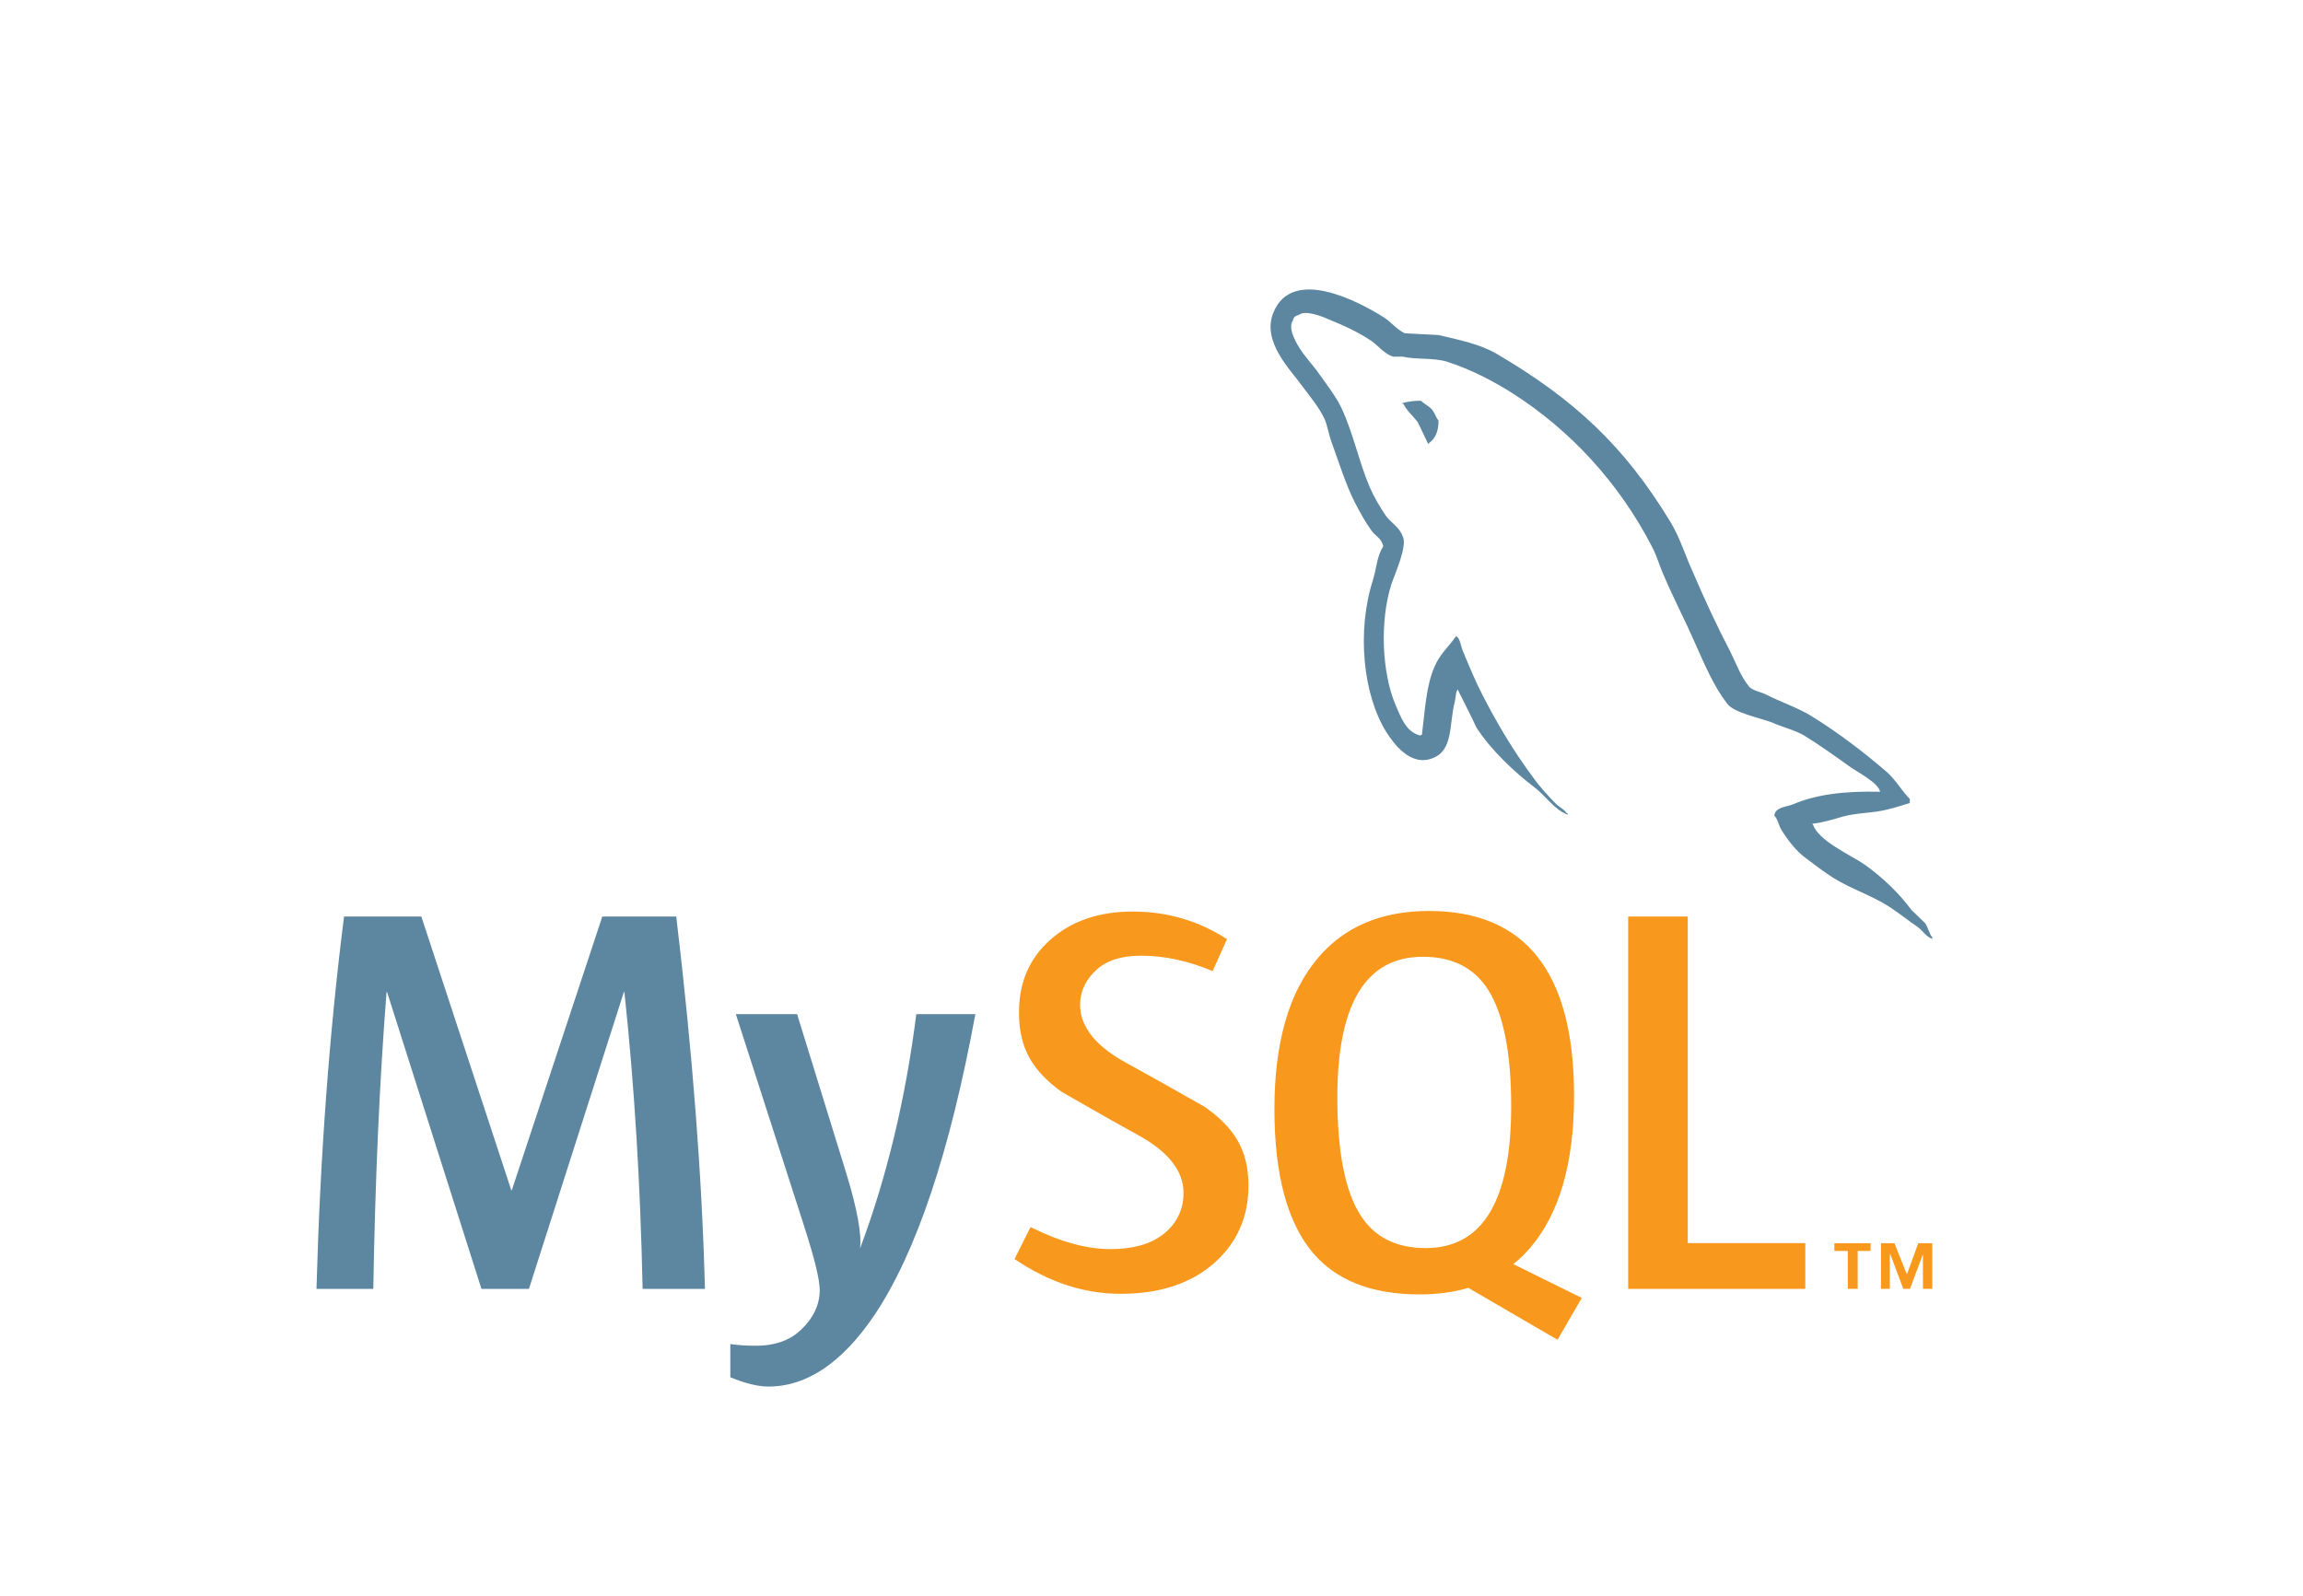
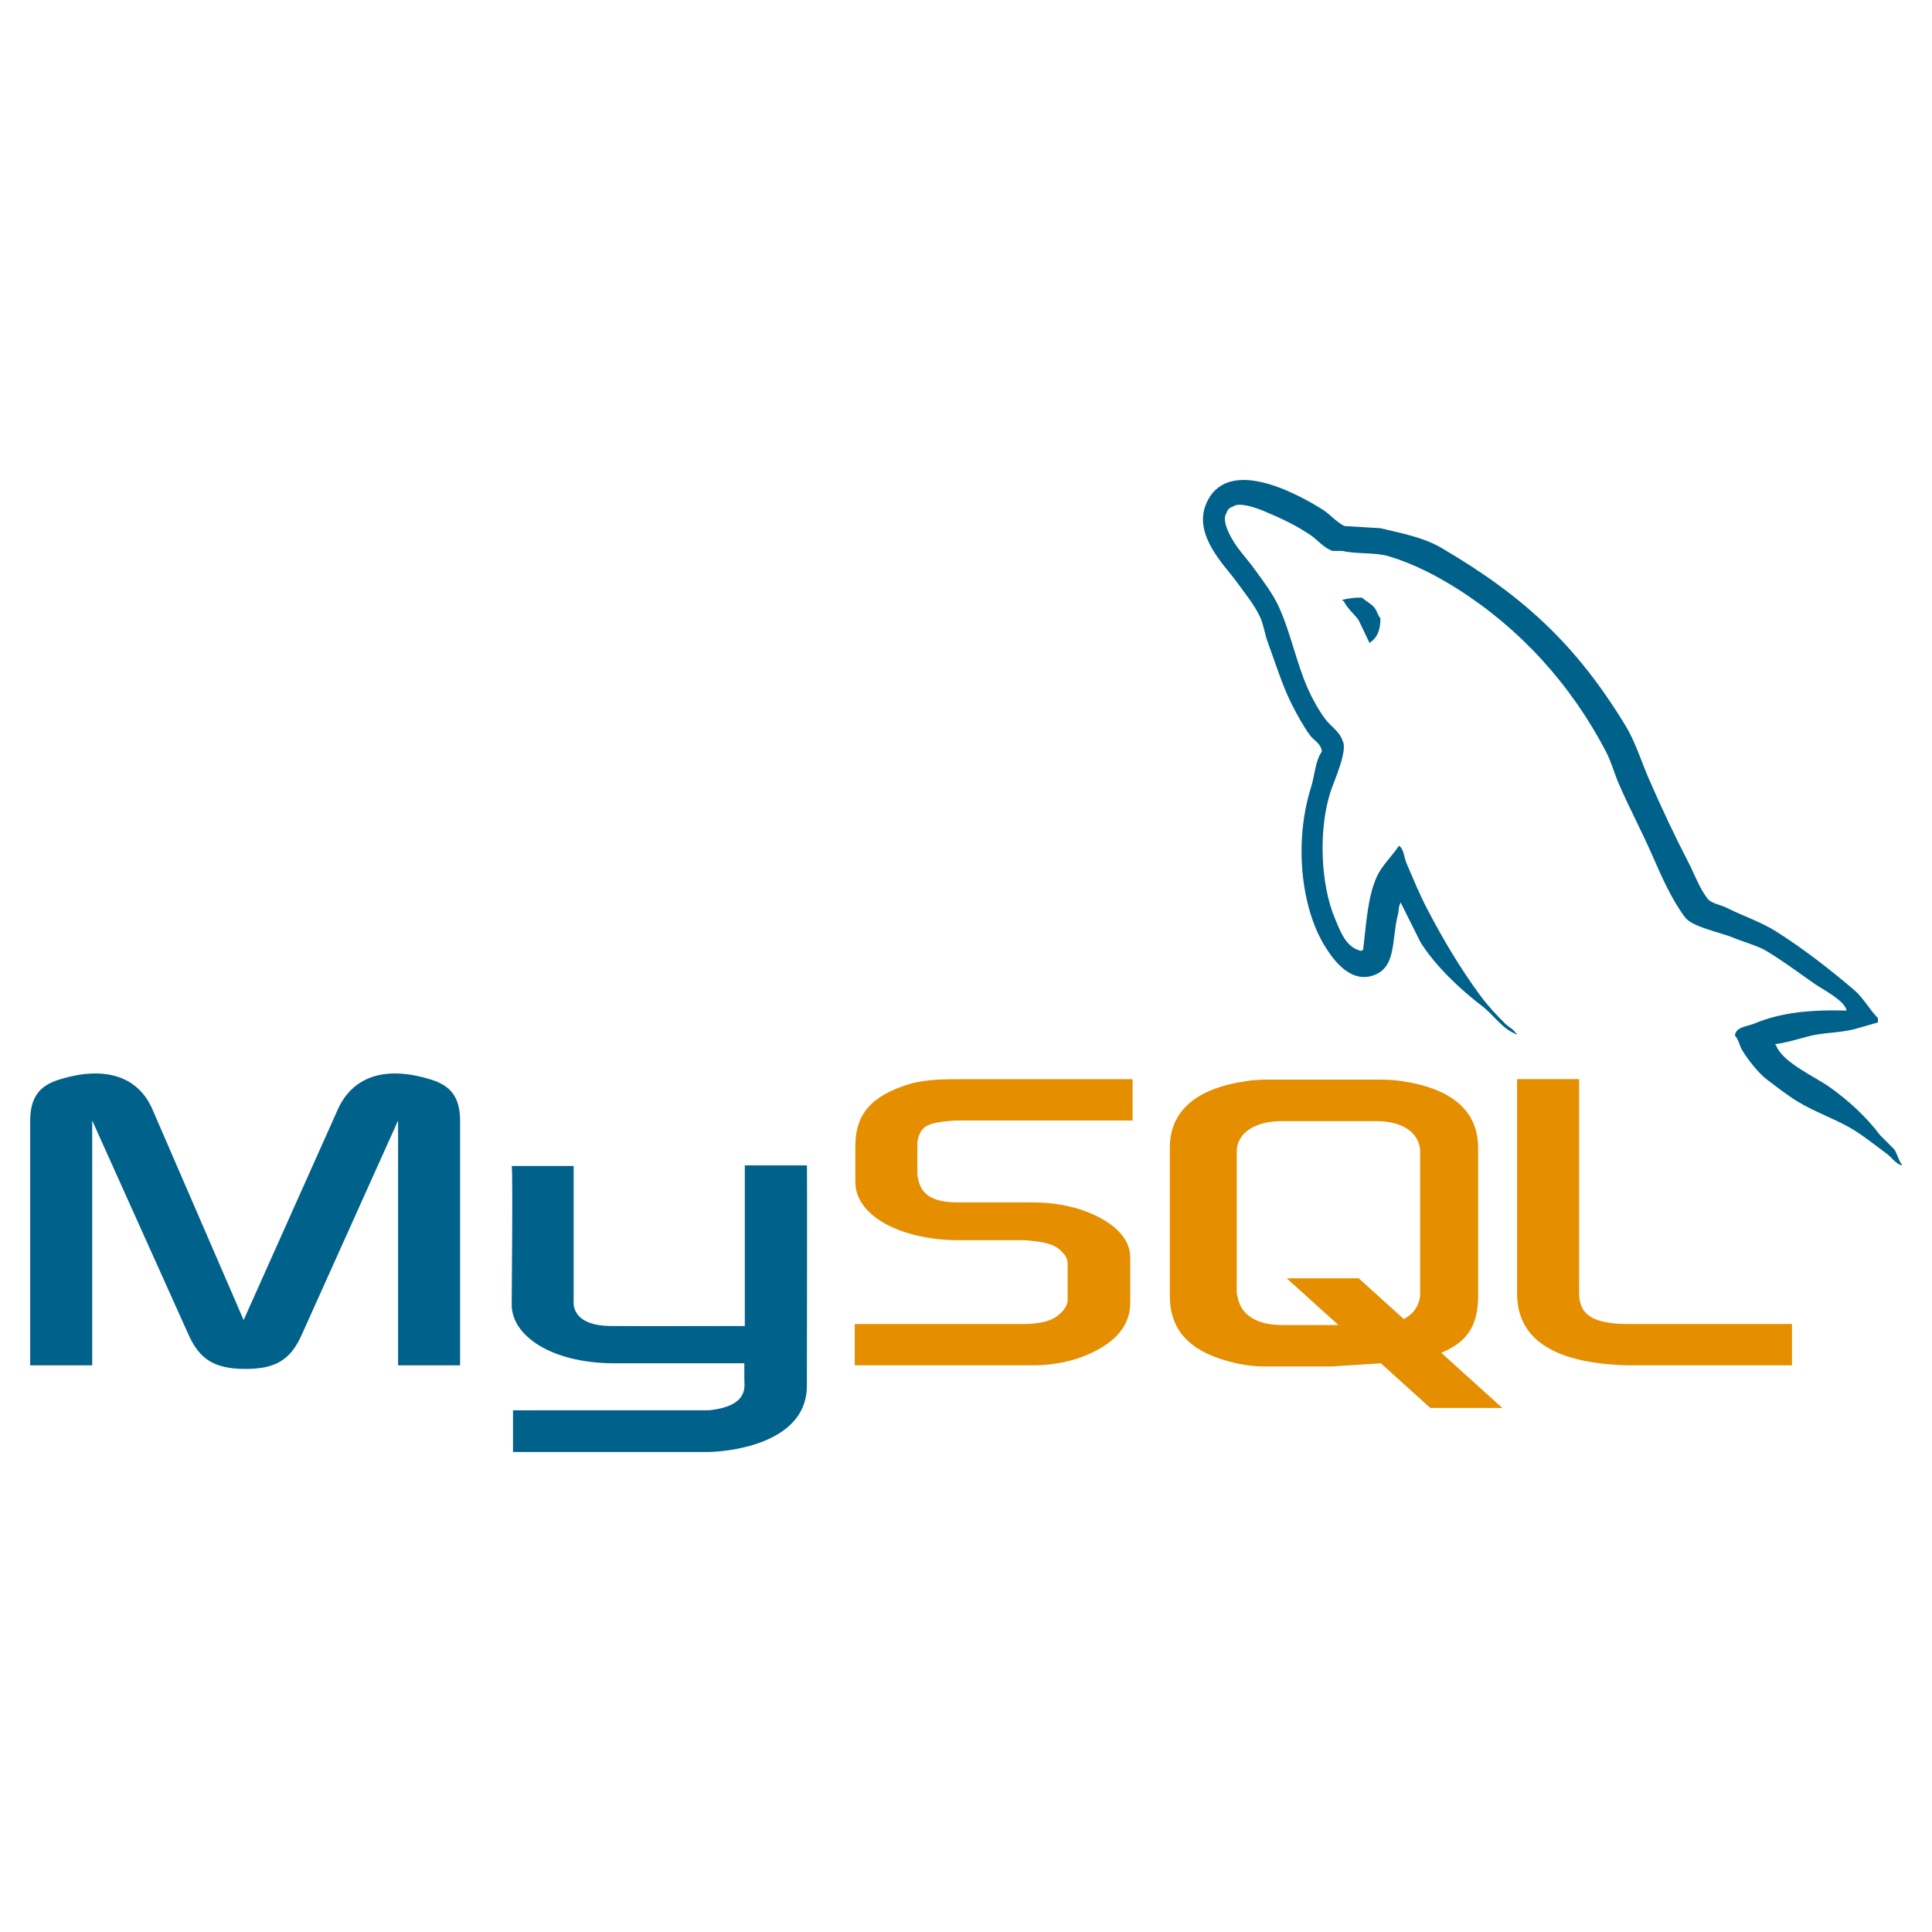
- <svg xmlns="http://www.w3.org/2000/svg" width="2500" height="1733" viewBox="-18.458 6.58 191.151 132.49">
-   <path d="M-18.458 6.58h191.151v132.49H-18.458V6.58z" fill="none" />
-   <path d="M40.054 113.583h-5.175c-.183-8.735-.687-16.947-1.511-24.642h-.046l-7.879 24.642h-3.94l-7.832-24.642h-.045c-.581 7.388-.947 15.602-1.099 24.642H7.81c.304-10.993 1.068-21.299 2.289-30.919h6.414l7.465 22.719h.046l7.511-22.719h6.137c1.344 11.268 2.138 21.575 2.382 30.919M62.497 90.771c-2.107 11.434-4.887 19.742-8.337 24.928-2.688 3.992-5.633 5.99-8.84 5.99-.855 0-1.91-.258-3.16-.77v-2.757c.611.088 1.328.138 2.152.138 1.498 0 2.702-.412 3.62-1.238 1.098-1.006 1.647-2.137 1.647-3.388 0-.858-.428-2.612-1.282-5.268L42.618 90.77h5.084l4.076 13.19c.916 2.995 1.298 5.086 1.145 6.277 2.229-5.953 3.786-12.444 4.673-19.468h4.901v.002z" fill="#5d87a1" />
-   <path d="M131.382 113.583h-14.7V82.664h4.945v27.113h9.755v3.806zM112.834 114.33l-5.684-2.805c.504-.414.986-.862 1.42-1.381 2.416-2.838 3.621-7.035 3.621-12.594 0-10.229-4.014-15.346-12.045-15.346-3.938 0-7.01 1.298-9.207 3.895-2.414 2.84-3.619 7.022-3.619 12.551 0 5.435 1.068 9.422 3.205 11.951 1.955 2.291 4.902 3.438 8.843 3.438 1.47 0 2.819-.18 4.048-.543l7.4 4.308 2.018-3.474zm-18.413-6.934c-1.252-2.014-1.878-5.248-1.878-9.707 0-7.785 2.365-11.682 7.1-11.682 2.475 0 4.289.932 5.449 2.792 1.25 2.017 1.879 5.222 1.879 9.619 0 7.849-2.367 11.774-7.099 11.774-2.476.001-4.29-.928-5.451-2.796M85.165 105.013c0 2.622-.962 4.773-2.884 6.458-1.924 1.678-4.504 2.519-7.737 2.519-3.024 0-5.956-.966-8.794-2.888l1.329-2.655c2.442 1.223 4.653 1.831 6.638 1.831 1.863 0 3.319-.413 4.375-1.232 1.055-.822 1.684-1.975 1.684-3.433 0-1.837-1.281-3.407-3.631-4.722-2.167-1.19-6.501-3.678-6.501-3.678-2.349-1.712-3.525-3.55-3.525-6.578 0-2.506.877-4.529 2.632-6.068 1.757-1.545 4.024-2.315 6.803-2.315 2.87 0 5.479.769 7.829 2.291l-1.192 2.656c-2.01-.854-3.994-1.281-5.951-1.281-1.585 0-2.809.381-3.66 1.146-.858.762-1.387 1.737-1.387 2.933 0 1.828 1.308 3.418 3.722 4.759 2.196 1.192 6.638 3.723 6.638 3.723 2.409 1.709 3.612 3.53 3.612 6.534" fill="#f8981d" />
-   <path d="M137.59 72.308c-2.99-.076-5.305.225-7.248 1.047-.561.224-1.453.224-1.531.933.303.3.338.784.601 1.198.448.747 1.229 1.752 1.942 2.276.783.6 1.569 1.194 2.393 1.717 1.453.899 3.1 1.422 4.516 2.318.825.521 1.645 1.195 2.471 1.756.406.299.666.784 1.193.971v-.114c-.264-.336-.339-.822-.598-1.196l-1.122-1.082c-1.084-1.456-2.431-2.727-3.884-3.771-1.196-.824-3.812-1.944-4.297-3.322l-.076-.076c.822-.077 1.797-.375 2.578-.604 1.271-.335 2.43-.259 3.734-.594.6-.15 1.195-.338 1.797-.523v-.337c-.676-.673-1.158-1.567-1.869-2.203-1.902-1.643-3.998-3.25-6.164-4.595-1.16-.749-2.652-1.231-3.887-1.868-.445-.225-1.195-.336-1.457-.71-.67-.822-1.047-1.904-1.533-2.877-1.08-2.053-2.129-4.331-3.061-6.502-.674-1.456-1.084-2.91-1.906-4.257-3.85-6.35-8.031-10.196-14.457-13.971-1.381-.786-3.024-1.121-4.779-1.533l-2.803-.148c-.598-.262-1.197-.973-1.719-1.309-2.132-1.344-7.621-4.257-9.189-.411-1.01 2.431 1.494 4.821 2.354 6.054.635.856 1.458 1.83 1.902 2.802.263.635.337 1.309.6 1.98.598 1.644 1.157 3.473 1.943 5.007.41.782.857 1.604 1.381 2.312.3.414.822.597.936 1.272-.521.744-.562 1.867-.861 2.801-1.344 4.221-.819 9.45 1.086 12.552.596.934 2.018 2.99 3.92 2.202 1.684-.672 1.311-2.801 1.795-4.668.111-.451.038-.747.262-1.043v.073c.521 1.045 1.047 2.052 1.53 3.1 1.159 1.829 3.177 3.735 4.858 5.002.895.676 1.604 1.832 2.725 2.245V74.1h-.074c-.227-.335-.559-.485-.857-.745-.674-.673-1.42-1.495-1.943-2.241-1.566-2.093-2.952-4.41-4.182-6.801-.602-1.16-1.121-2.428-1.606-3.586-.226-.447-.226-1.121-.601-1.346-.562.821-1.381 1.532-1.791 2.538-.711 1.609-.785 3.588-1.049 5.646l-.147.072c-1.19-.299-1.604-1.53-2.056-2.575-1.119-2.654-1.307-6.914-.336-9.976.26-.783 1.385-3.249.936-3.995-.225-.715-.973-1.122-1.383-1.685-.482-.708-1.01-1.604-1.346-2.39-.896-2.091-1.347-4.408-2.312-6.498-.451-.974-1.234-1.982-1.868-2.879-.712-1.008-1.495-1.718-2.058-2.913-.186-.411-.447-1.083-.148-1.53.073-.3.225-.412.523-.487.484-.409 1.867.111 2.352.336 1.385.56 2.543 1.083 3.699 1.867.523.375 1.084 1.085 1.755 1.272h.786c1.193.26 2.538.072 3.661.41 1.979.636 3.772 1.569 5.38 2.576 4.893 3.103 8.928 7.512 11.652 12.778.447.858.637 1.644 1.045 2.539.787 1.832 1.76 3.7 2.541 5.493.785 1.755 1.533 3.547 2.654 5.005.559.784 2.805 1.195 3.812 1.606.745.335 1.905.633 2.577 1.044 1.271.783 2.537 1.682 3.732 2.543.595.448 2.465 1.382 2.576 2.13M99.484 39.844a5.82 5.82 0 0 0-1.529.188v.075h.072c.301.597.824 1.011 1.197 1.532.301.599.562 1.193.857 1.791l.072-.074c.527-.373.789-.971.789-1.868-.227-.264-.262-.522-.451-.784-.22-.374-.705-.56-1.007-.86" fill="#5d87a1" />
-   <path d="M141.148 113.578h.774v-3.788h-1.161l-.947 2.585-1.029-2.585h-1.118v3.788h.731v-2.882h.041l1.078 2.882h.557l1.074-2.882v2.882zm-6.235 0h.819v-3.146h1.072v-.643h-3.008v.643h1.115l.002 3.146z" fill="#f8981d" />
+ <svg xmlns="http://www.w3.org/2000/svg" viewBox="0 0 128 128">
+   <path fill="#00618A" d="M2.001 90.458h4.108v-16.223l6.36 14.143c.75 1.712 1.777 2.317 3.792 2.317s3.003-.605 3.753-2.317l6.36-14.143v16.223h4.108v-16.196c0-1.58-.632-2.345-1.936-2.739-3.121-.974-5.215-.131-6.163 1.976l-6.241 13.958-6.043-13.959c-.909-2.106-3.042-2.949-6.163-1.976-1.304.395-1.936 1.159-1.936 2.739v16.197zM33.899 77.252h4.107v8.938c-.038.485.156 1.625 2.406 1.661 1.148.018 8.862 0 8.934 0v-10.643h4.117c.019 0-.004 14.514-.004 14.574.022 3.58-4.441 4.357-6.499 4.417h-12.972v-2.764c.022 0 12.963.003 12.995-.001 2.645-.279 2.332-1.593 2.331-2.035v-1.078h-8.731c-4.062-.037-6.65-1.81-6.683-3.85-.002-.187.089-9.129-.001-9.219z" />
+   <path fill="#E48E00" d="M56.63 90.458h11.812c1.383 0 2.727-.289 3.793-.789 1.777-.816 2.646-1.922 2.646-3.372v-3.002c0-1.185-.987-2.292-2.923-3.028-1.027-.396-2.292-.605-3.517-.605h-4.978c-1.659 0-2.449-.5-2.646-1.606-.039-.132-.039-.237-.039-.369v-1.87c0-.105 0-.211.039-.342.197-.843.632-1.08 2.094-1.212l.395-.026h11.733v-2.738h-11.535c-1.659 0-2.528.105-3.318.342-2.449.764-3.517 1.975-3.517 4.082v2.396c0 1.844 2.095 3.424 5.61 3.793.396.025.79.053 1.185.053h4.267c.158 0 .316 0 .435.025 1.304.105 1.856.343 2.252.816.237.237.315.475.315.737v2.397c0 .289-.197.658-.592.974-.355.316-.948.527-1.738.58l-.435.026h-11.338v2.738zM100.511 85.692c0 2.817 2.094 4.397 6.32 4.714.395.026.79.052 1.185.052h10.706v-2.738h-10.784c-2.41 0-3.318-.606-3.318-2.055v-14.168h-4.108v14.195zM77.503 85.834v-9.765c0-2.48 1.742-3.985 5.186-4.46.356-.053.753-.079 1.108-.079h7.799c.396 0 .752.026 1.147.079 3.444.475 5.187 1.979 5.187 4.46v9.765c0 2.014-.74 3.09-2.445 3.792l4.048 3.653h-4.771l-3.274-2.956-3.296.209h-4.395c-.752 0-1.543-.105-2.414-.343-2.613-.712-3.88-2.085-3.88-4.355zm4.434-.237c0 .132.039.265.079.423.237 1.135 1.307 1.768 2.929 1.768h3.732l-3.428-3.095h4.771l2.989 2.7c.552-.295.914-.743 1.041-1.32.039-.132.039-.264.039-.396v-9.368c0-.105 0-.238-.039-.37-.238-1.056-1.307-1.662-2.89-1.662h-6.216c-1.82 0-3.008.792-3.008 2.032v9.288z" />
+   <path fill="#00618A" d="M122.336 66.952c-2.525-.069-4.454.166-6.104.861-.469.198-1.216.203-1.292.79.257.271.297.674.502 1.006.394.637 1.059 1.491 1.652 1.938.647.489 1.315 1.013 2.011 1.437 1.235.754 2.615 1.184 3.806 1.938.701.446 1.397 1.006 2.082 1.509.339.247.565.634 1.006.789v-.071c-.231-.294-.291-.698-.503-1.006l-.934-.934c-.913-1.212-2.071-2.275-3.304-3.159-.982-.705-3.18-1.658-3.59-2.801l-.072-.071c.696-.079 1.512-.331 2.154-.503 1.08-.29 2.045-.215 3.16-.503l1.508-.432v-.286c-.563-.578-.966-1.344-1.58-1.867-1.607-1.369-3.363-2.737-5.17-3.879-1.002-.632-2.241-1.043-3.304-1.579-.356-.181-.984-.274-1.221-.575-.559-.711-.862-1.612-1.293-2.441-.9-1.735-1.786-3.631-2.585-5.458-.544-1.245-.9-2.473-1.579-3.59-3.261-5.361-6.771-8.597-12.208-11.777-1.157-.677-2.55-.943-4.021-1.292l-2.37-.144c-.481-.201-.983-.791-1.436-1.077-1.802-1.138-6.422-3.613-7.756-.358-.842 2.054 1.26 4.058 2.011 5.099.527.73 1.203 1.548 1.58 2.369.248.54.29 1.081.503 1.652.521 1.406.976 2.937 1.651 4.236.341.658.718 1.351 1.149 1.939.264.36.718.52.789 1.077-.443.62-.469 1.584-.718 2.369-1.122 3.539-.699 7.938.934 10.557.501.805 1.681 2.529 3.303 1.867 1.419-.578 1.103-2.369 1.509-3.95.092-.357.035-.621.215-.861v.072l1.293 2.585c.957 1.541 2.654 3.15 4.093 4.237.746.563 1.334 1.538 2.298 1.867v-.073h-.071c-.188-.291-.479-.411-.719-.646-.562-.551-1.187-1.235-1.651-1.867-1.309-1.776-2.465-3.721-3.519-5.745-.503-.966-.94-2.032-1.364-3.016-.164-.379-.162-.953-.502-1.148-.466.72-1.149 1.303-1.509 2.154-.574 1.36-.648 3.019-.861 4.739l-.144.071c-1.001-.241-1.352-1.271-1.724-2.154-.94-2.233-1.115-5.83-.287-8.401.214-.666 1.181-2.761.789-3.376-.187-.613-.804-.967-1.148-1.437-.427-.579-.854-1.341-1.149-2.011-.77-1.741-1.129-3.696-1.938-5.457-.388-.842-1.042-1.693-1.58-2.441-.595-.83-1.262-1.44-1.724-2.442-.164-.356-.387-.927-.144-1.293.077-.247.188-.35.432-.431.416-.321 1.576.107 2.01.287 1.152.479 2.113.934 3.089 1.58.468.311.941.911 1.508 1.077h.646c1.011.232 2.144.071 3.088.358 1.67.508 3.166 1.297 4.524 2.155 4.139 2.614 7.522 6.334 9.838 10.772.372.715.534 1.396.861 2.154.662 1.528 1.496 3.101 2.154 4.596.657 1.491 1.298 2.996 2.227 4.237.488.652 2.374 1.002 3.231 1.364.601.254 1.585.519 2.154.861 1.087.656 2.141 1.437 3.16 2.155.509.362 2.076 1.149 2.154 1.798zM90.237 39.593c-.526-.01-.899.058-1.293.144v.071h.072c.251.517.694.849 1.005 1.293l.719 1.508.071-.071c.445-.313.648-.814.646-1.58-.179-.188-.205-.423-.359-.646-.204-.3-.602-.468-.861-.719z" />
</svg>
